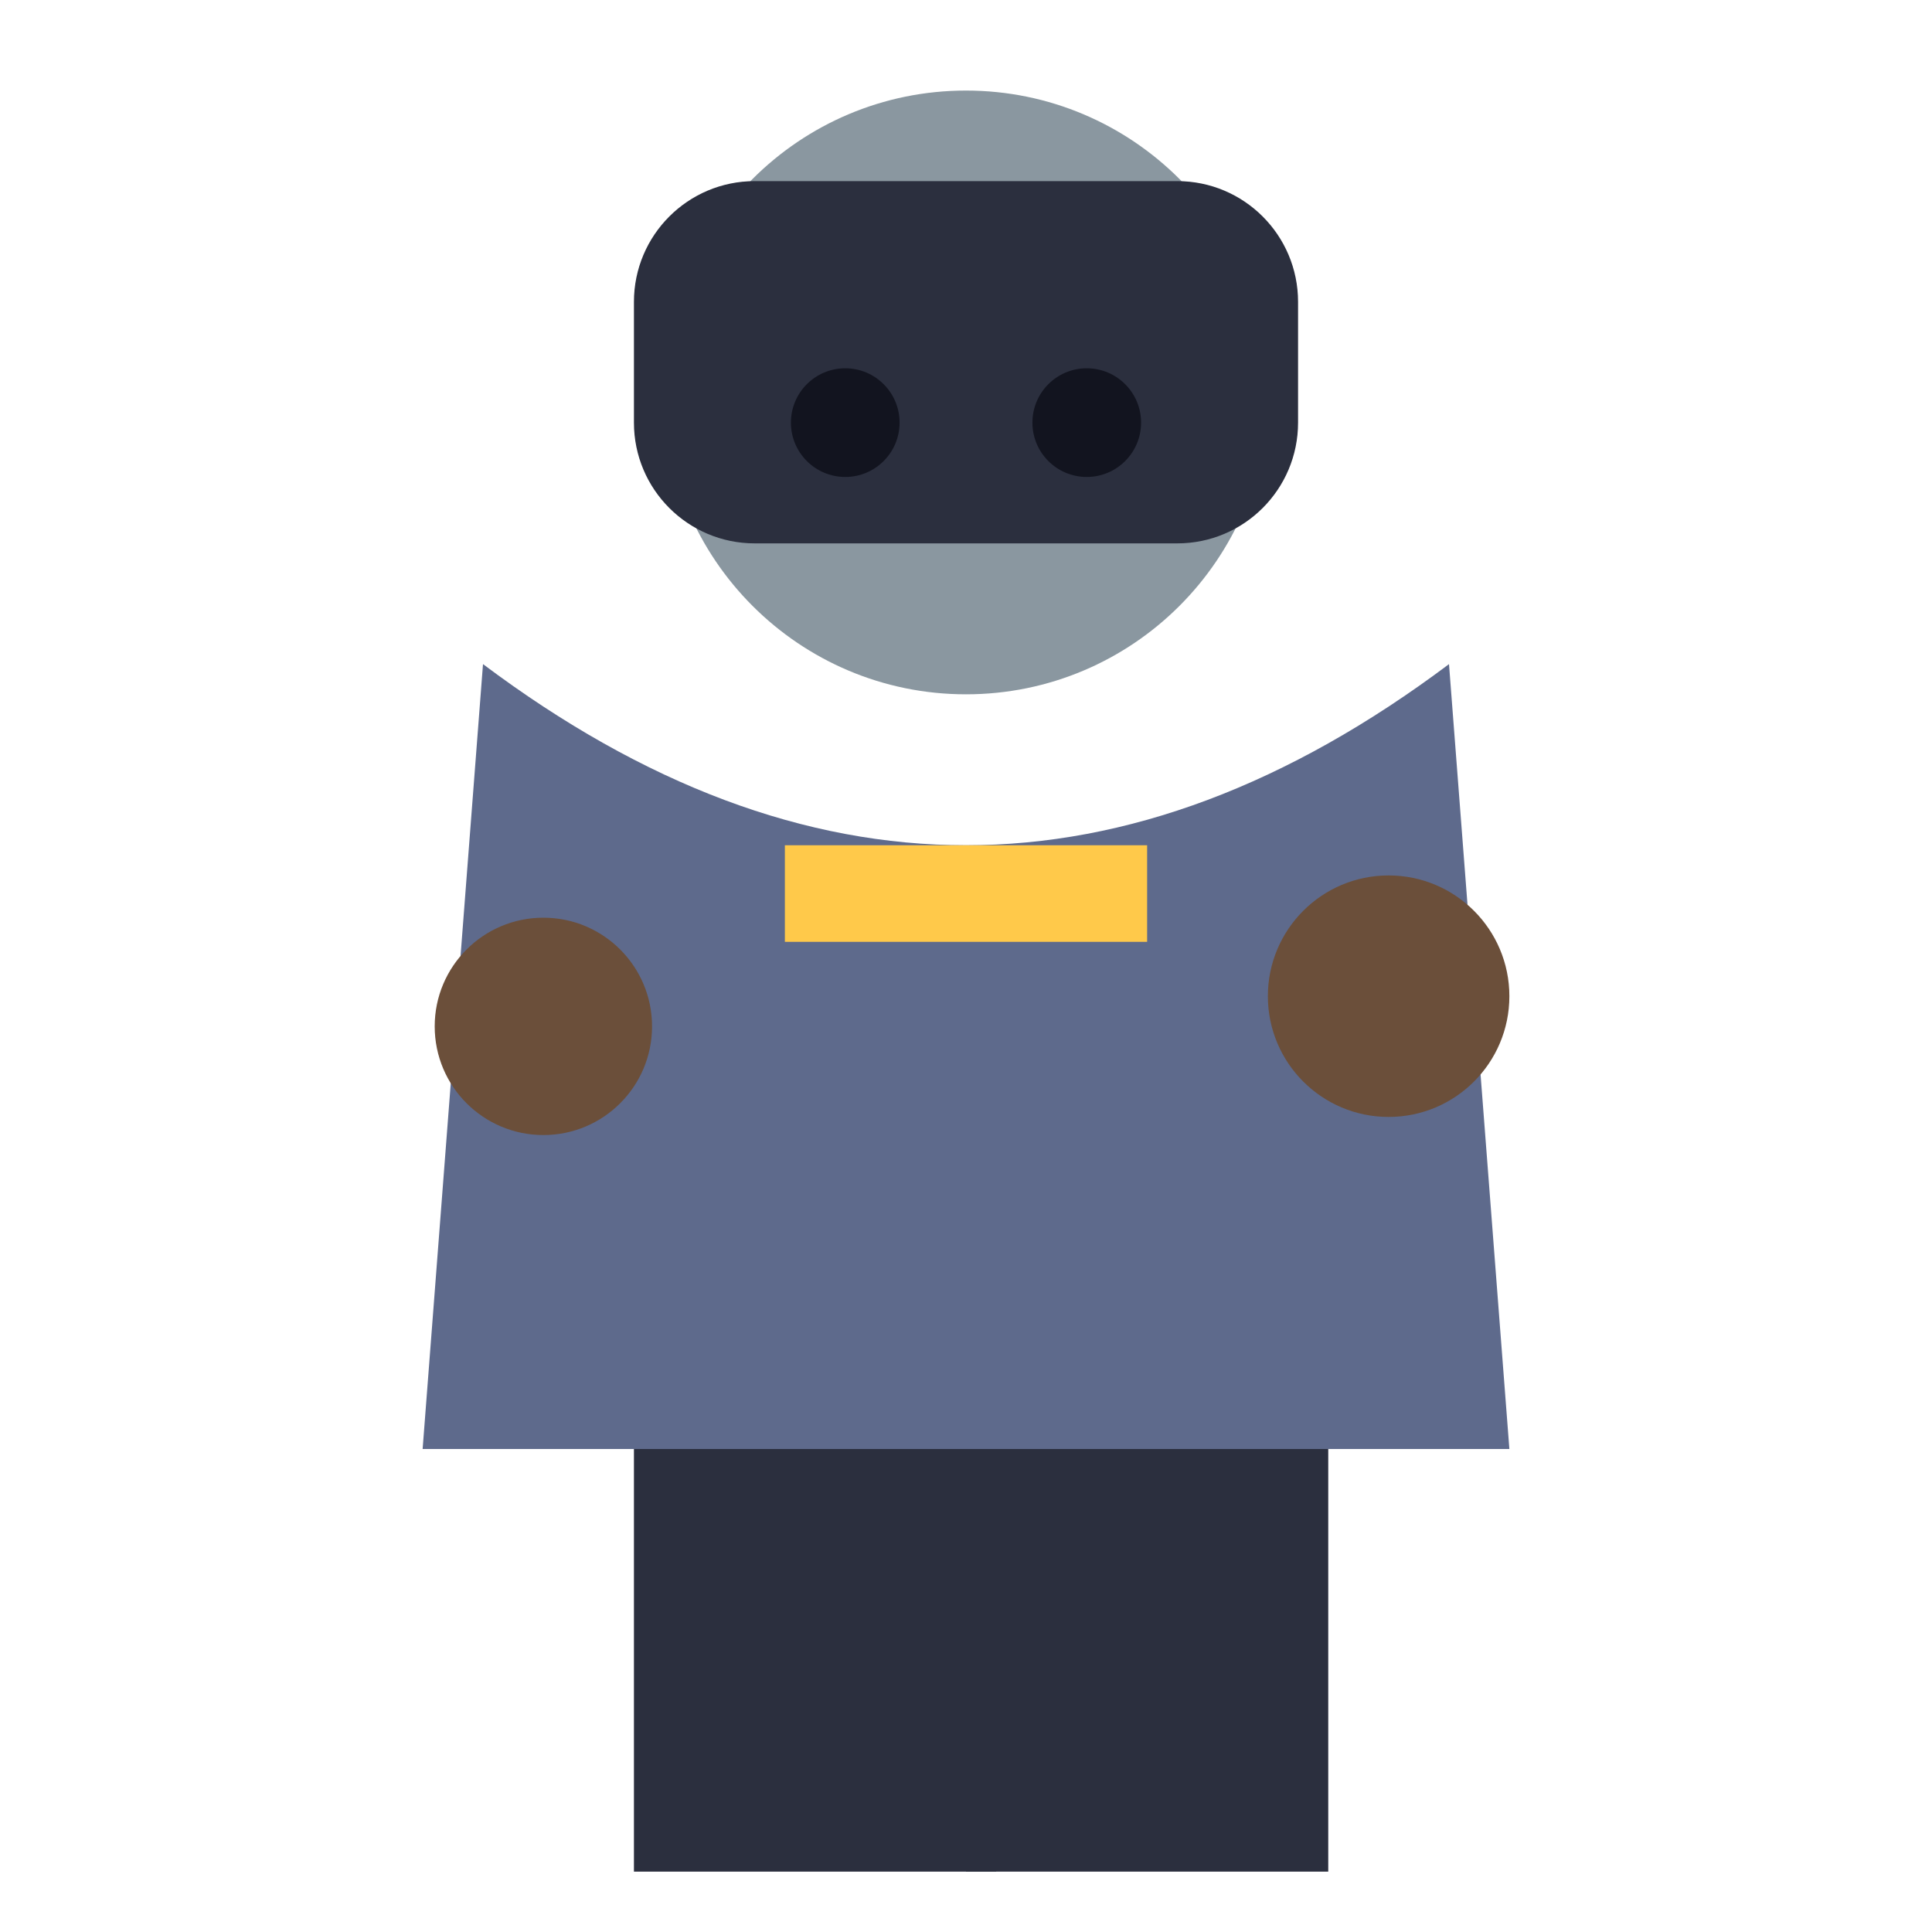
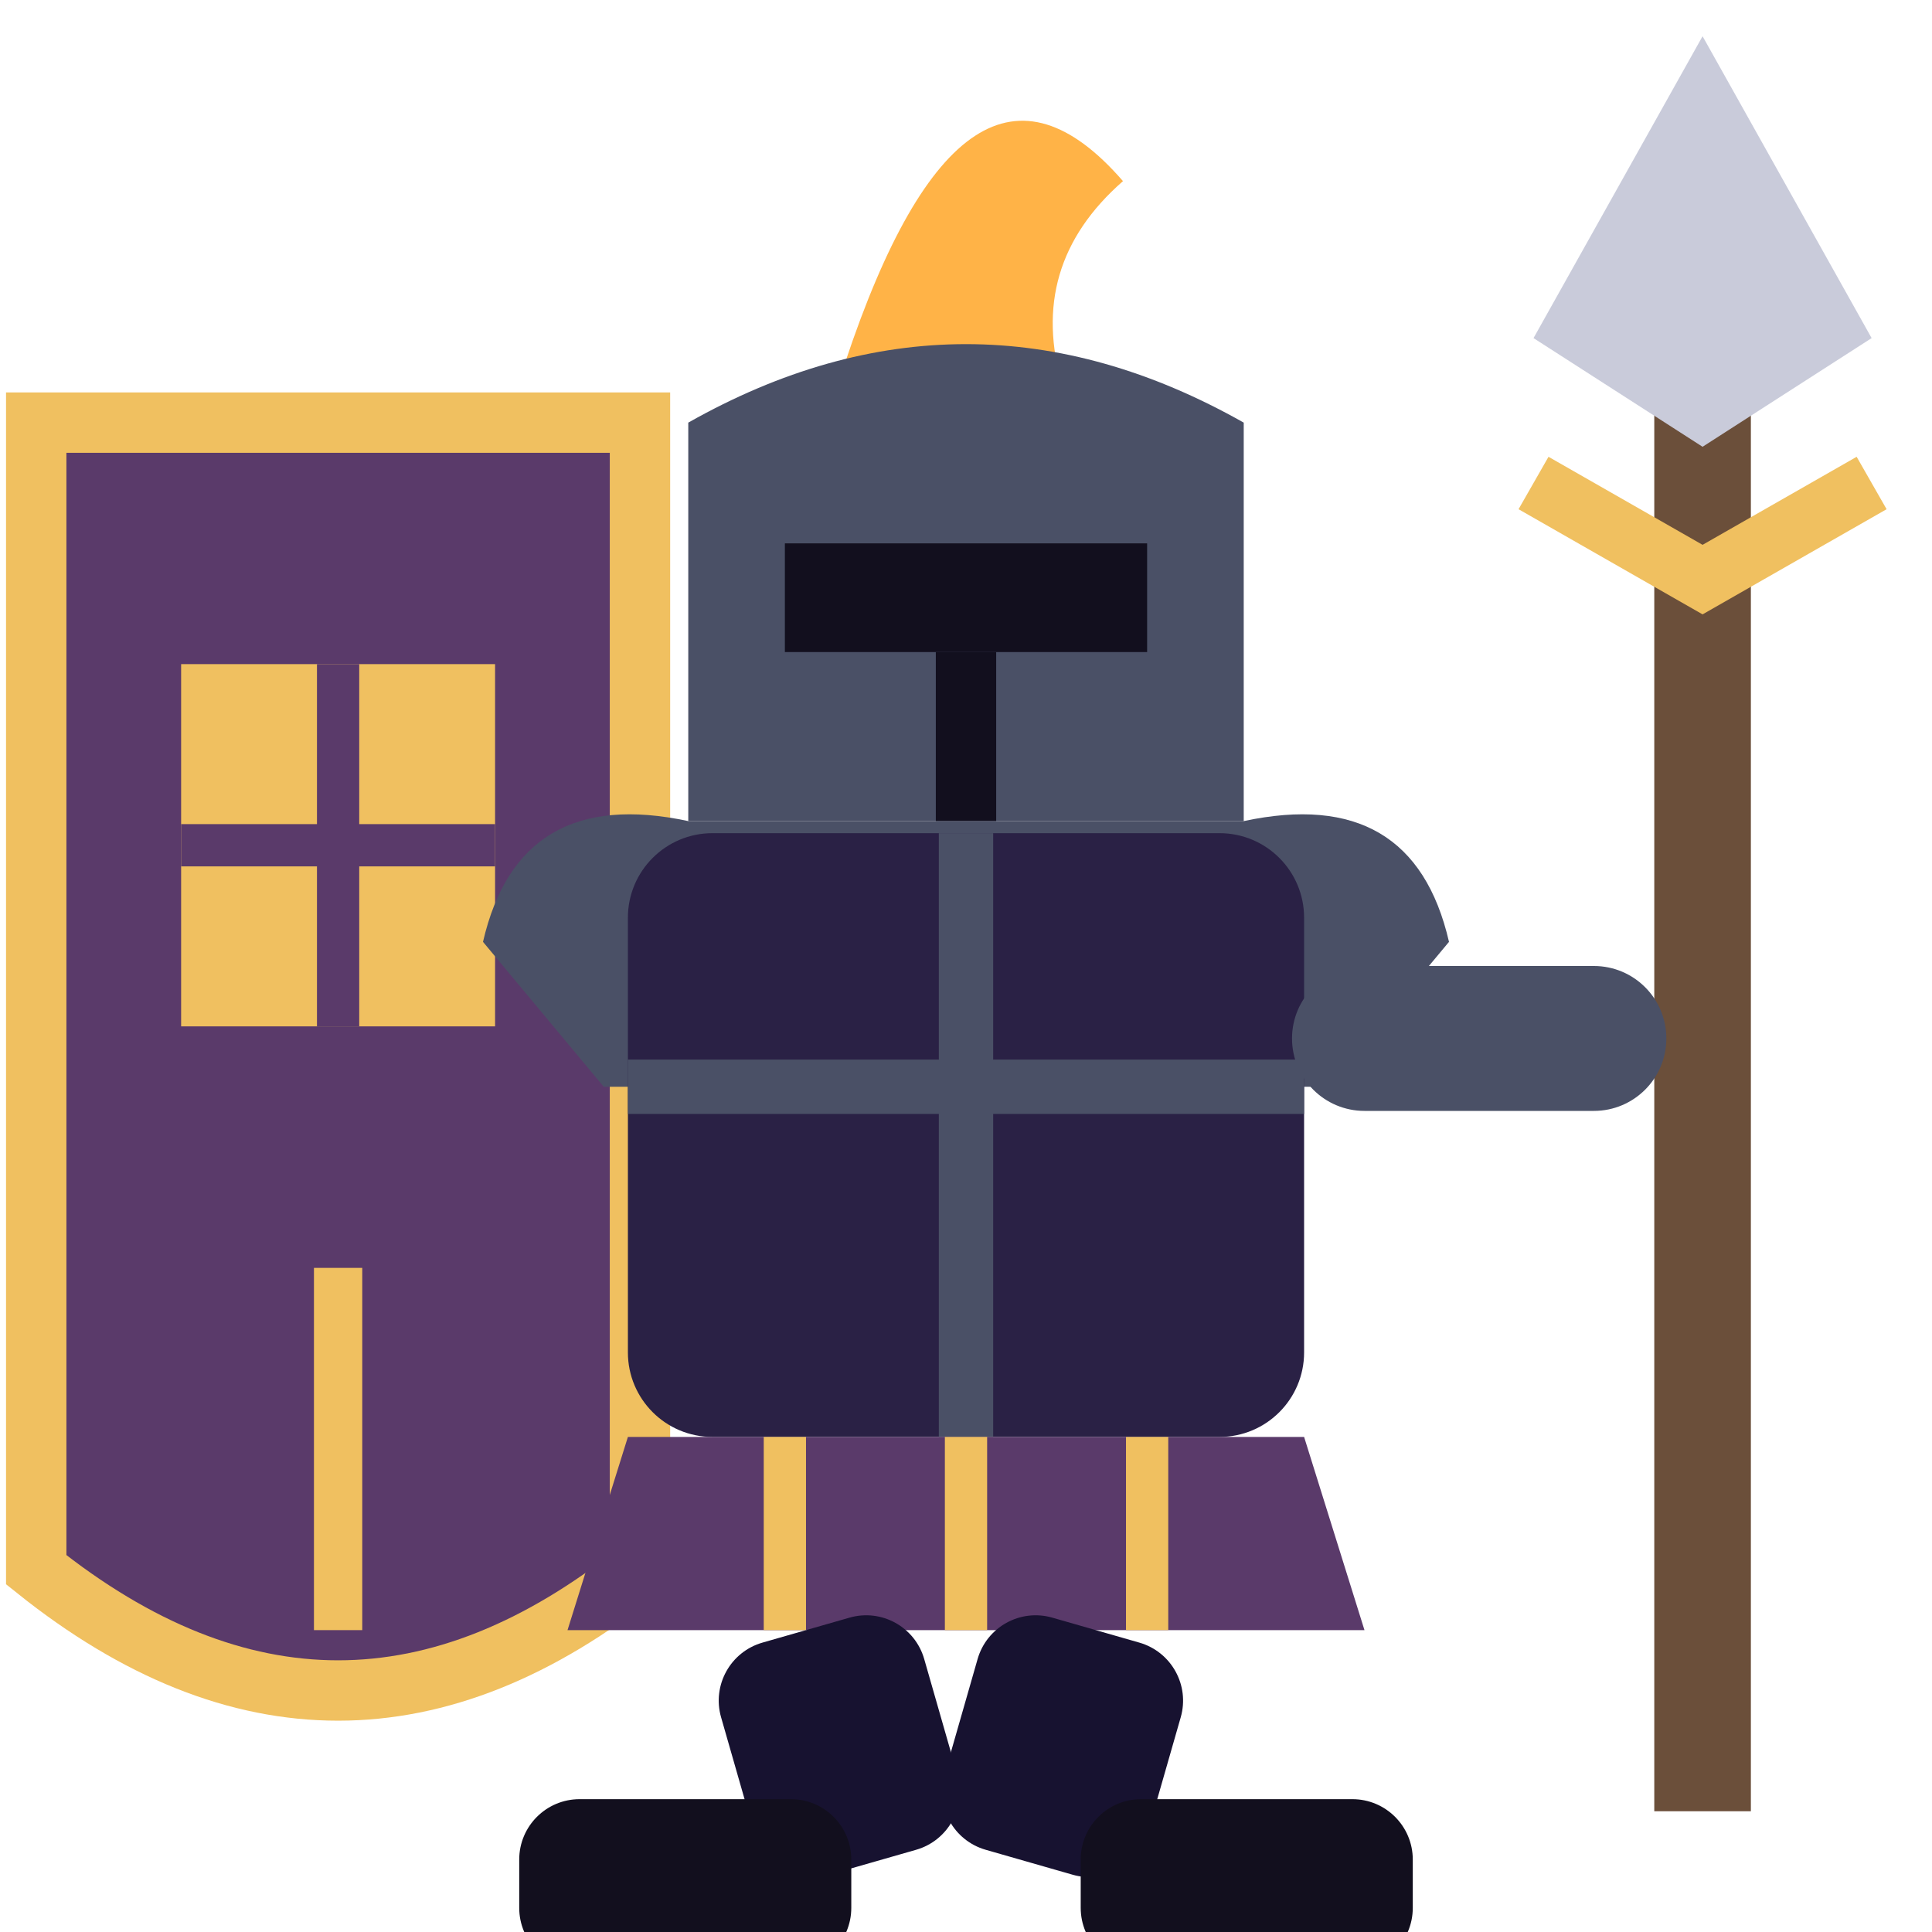
<svg xmlns="http://www.w3.org/2000/svg" viewBox="0 0 32 32">
-   <circle cx="16" cy="6.5" r="5" fill="#8A97A0" />
-   <rect x="10.5" y="3.0" width="11" height="6" rx="2" fill="#2B2F3E" />
-   <circle cx="14" cy="7.0" r="0.9" fill="#12141f" />
-   <circle cx="18" cy="7.0" r="0.9" fill="#12141f" />
-   <path d="M8,11.0 L7,24.0 L25,24.0 L24,11.0 Q16,17.0 8,11.0 Z" fill="#5E6A8C" />
-   <rect x="13" y="14.0" width="6" height="1.6" fill="#FFC94A" />
-   <circle cx="9" cy="17.0" r="1.8" fill="#6B4F3A" />
-   <circle cx="23" cy="16.5" r="2" fill="#6B4F3A" />
-   <rect x="10.5" y="24.0" width="6" height="7" fill="#2B2F3E" />
-   <rect x="16" y="24.0" width="6" height="7" fill="#2B2F3E" />
+   <rect x="27.4" y="5" width="1.6" height="25" fill="#6B4F3A" />
+   <path d="M28.2,0.6 L31,5.6 L28.2,7.4 L25.4,5.6 Z" fill="#C9CBDA" />
+   <path d="M25.4,8 L28.2,9.6 L31,8" stroke="#F0C060" stroke-width="1" fill="none" />
+   <path d="M0.6,7 H10.6 V26 Q5.6,30 0.6,26 Z" fill="#5A3A6A" />
+   <path d="M0.6,7 H10.6 V26 Q5.6,30 0.6,26 Z" fill="none" stroke="#F0C060" stroke-width="1" />
+   <rect x="3" y="11" width="5.2" height="6" fill="#F0C060" />
+   <path d="M5.6,11 V17 M3,14 H8.2" stroke="#5A3A6A" stroke-width="0.7" />
+   <path d="M5.6,21 V27" stroke="#F0C060" stroke-width="0.8" />
+   <path d="M14,6 Q16,0 18.6,3 Q17,4.4 17.6,6.4 Z" fill="#FFB347" />
+   <path d="M11.4,13.6 L11.4,7 Q16,4.4 20.6,7 L20.6,13.6 Z" fill="#4A5066" />
+   <rect x="13" y="9" width="6" height="1.8" fill="#120F1E" />
+   <path d="M16,10.8 V13.6" stroke="#120F1E" stroke-width="1" />
+   <path d="M8,15.6 Q8.6,13 11.4,13.6 H20.6 Q23.4,13 24,15.6 L22,18 H10 Z" fill="#4A5066" />
+   <rect x="10.4" y="13.8" width="11.2" height="10" rx="1.4" fill="#2A2145" />
+   <path d="M10.4,18 H21.6 M16,13.8 V23.8" stroke="#4A5066" stroke-width="0.9" />
+   <path d="M10.4,23.8 L9.4,27 H22.6 L21.6,23.8 Z" fill="#5A3A6A" />
+   <path d="M13,23.8 V27 M16,23.8 V27 M19,23.8 V27" stroke="#F0C060" stroke-width="0.7" />
+   <rect x="21.4" y="16" width="6.2" height="2.4" rx="1.2" fill="#4A5066" />
+   <rect x="11.6" y="27" width="3.5" height="4" rx="1" fill="#171230" transform="rotate(-16 13.35 27)" />
+   <rect x="16.4" y="27" width="3.5" height="4" rx="1" fill="#171230" transform="rotate(16 18.15 27)" />
+   <rect x="8.6" y="29.8" width="5.5" height="2.8" rx="1" fill="#120F1E" />
+   <rect x="17.9" y="29.8" width="5.5" height="2.8" rx="1" fill="#120F1E" />
</svg>
